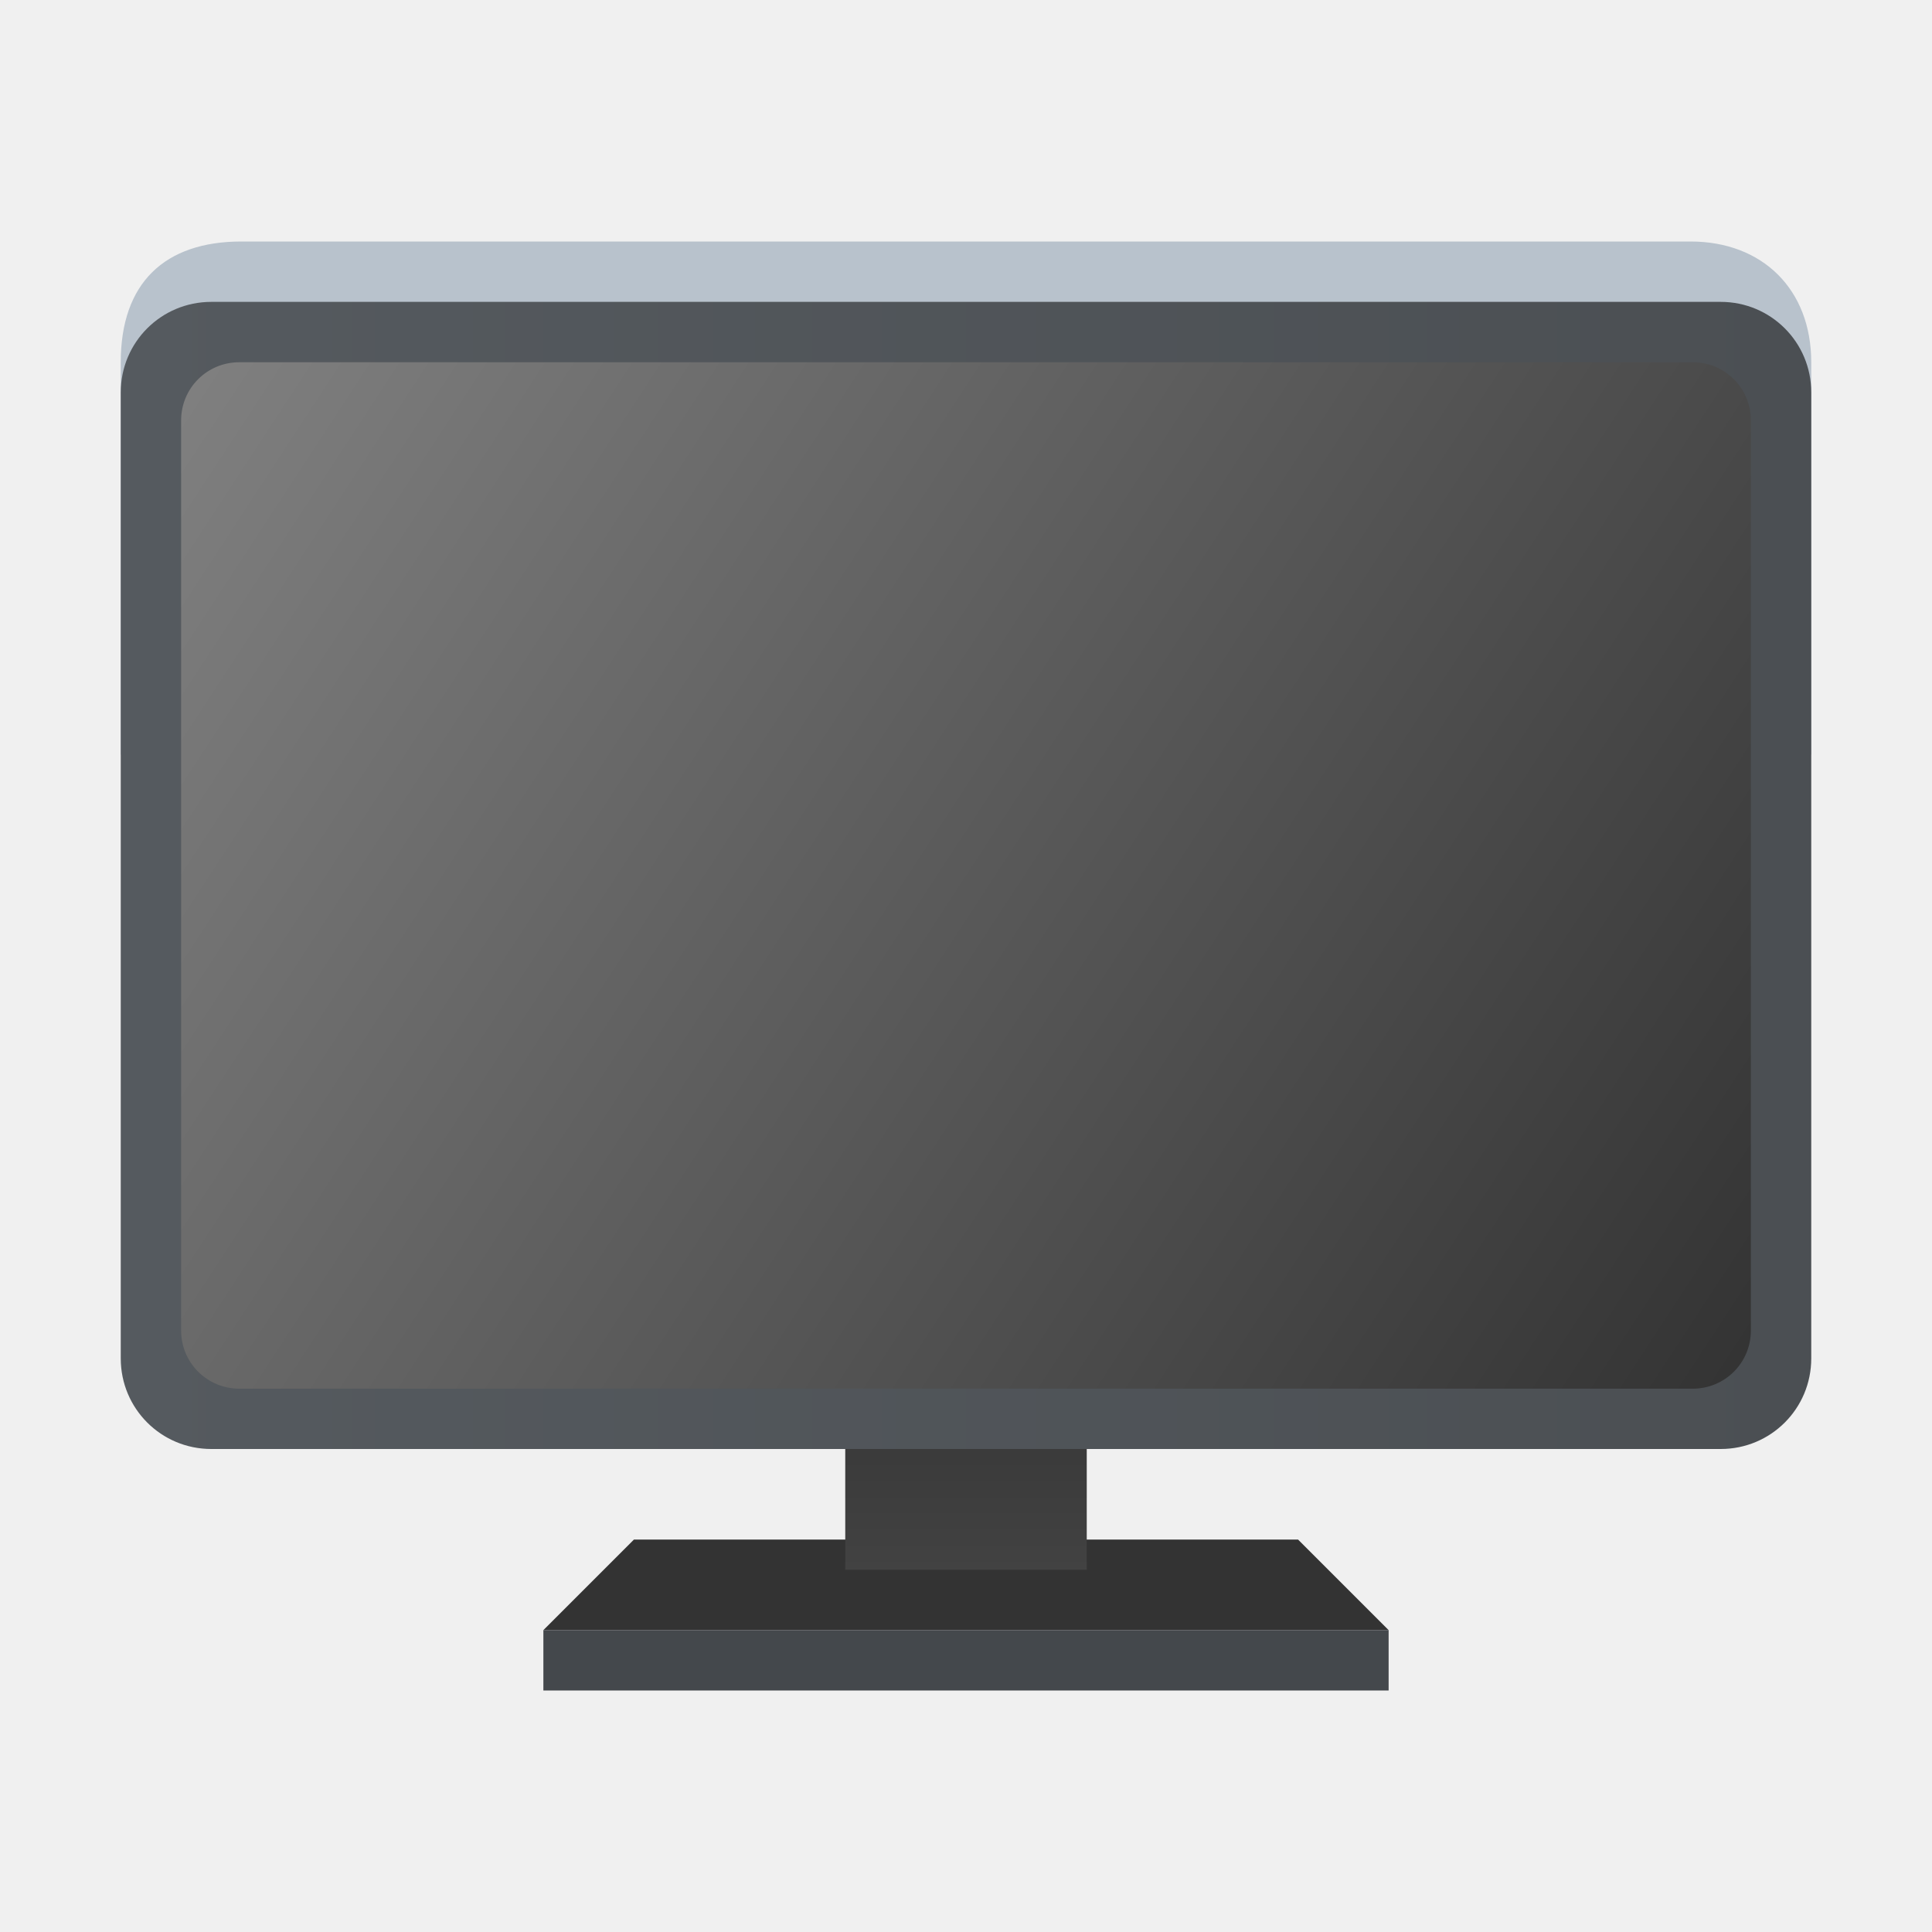
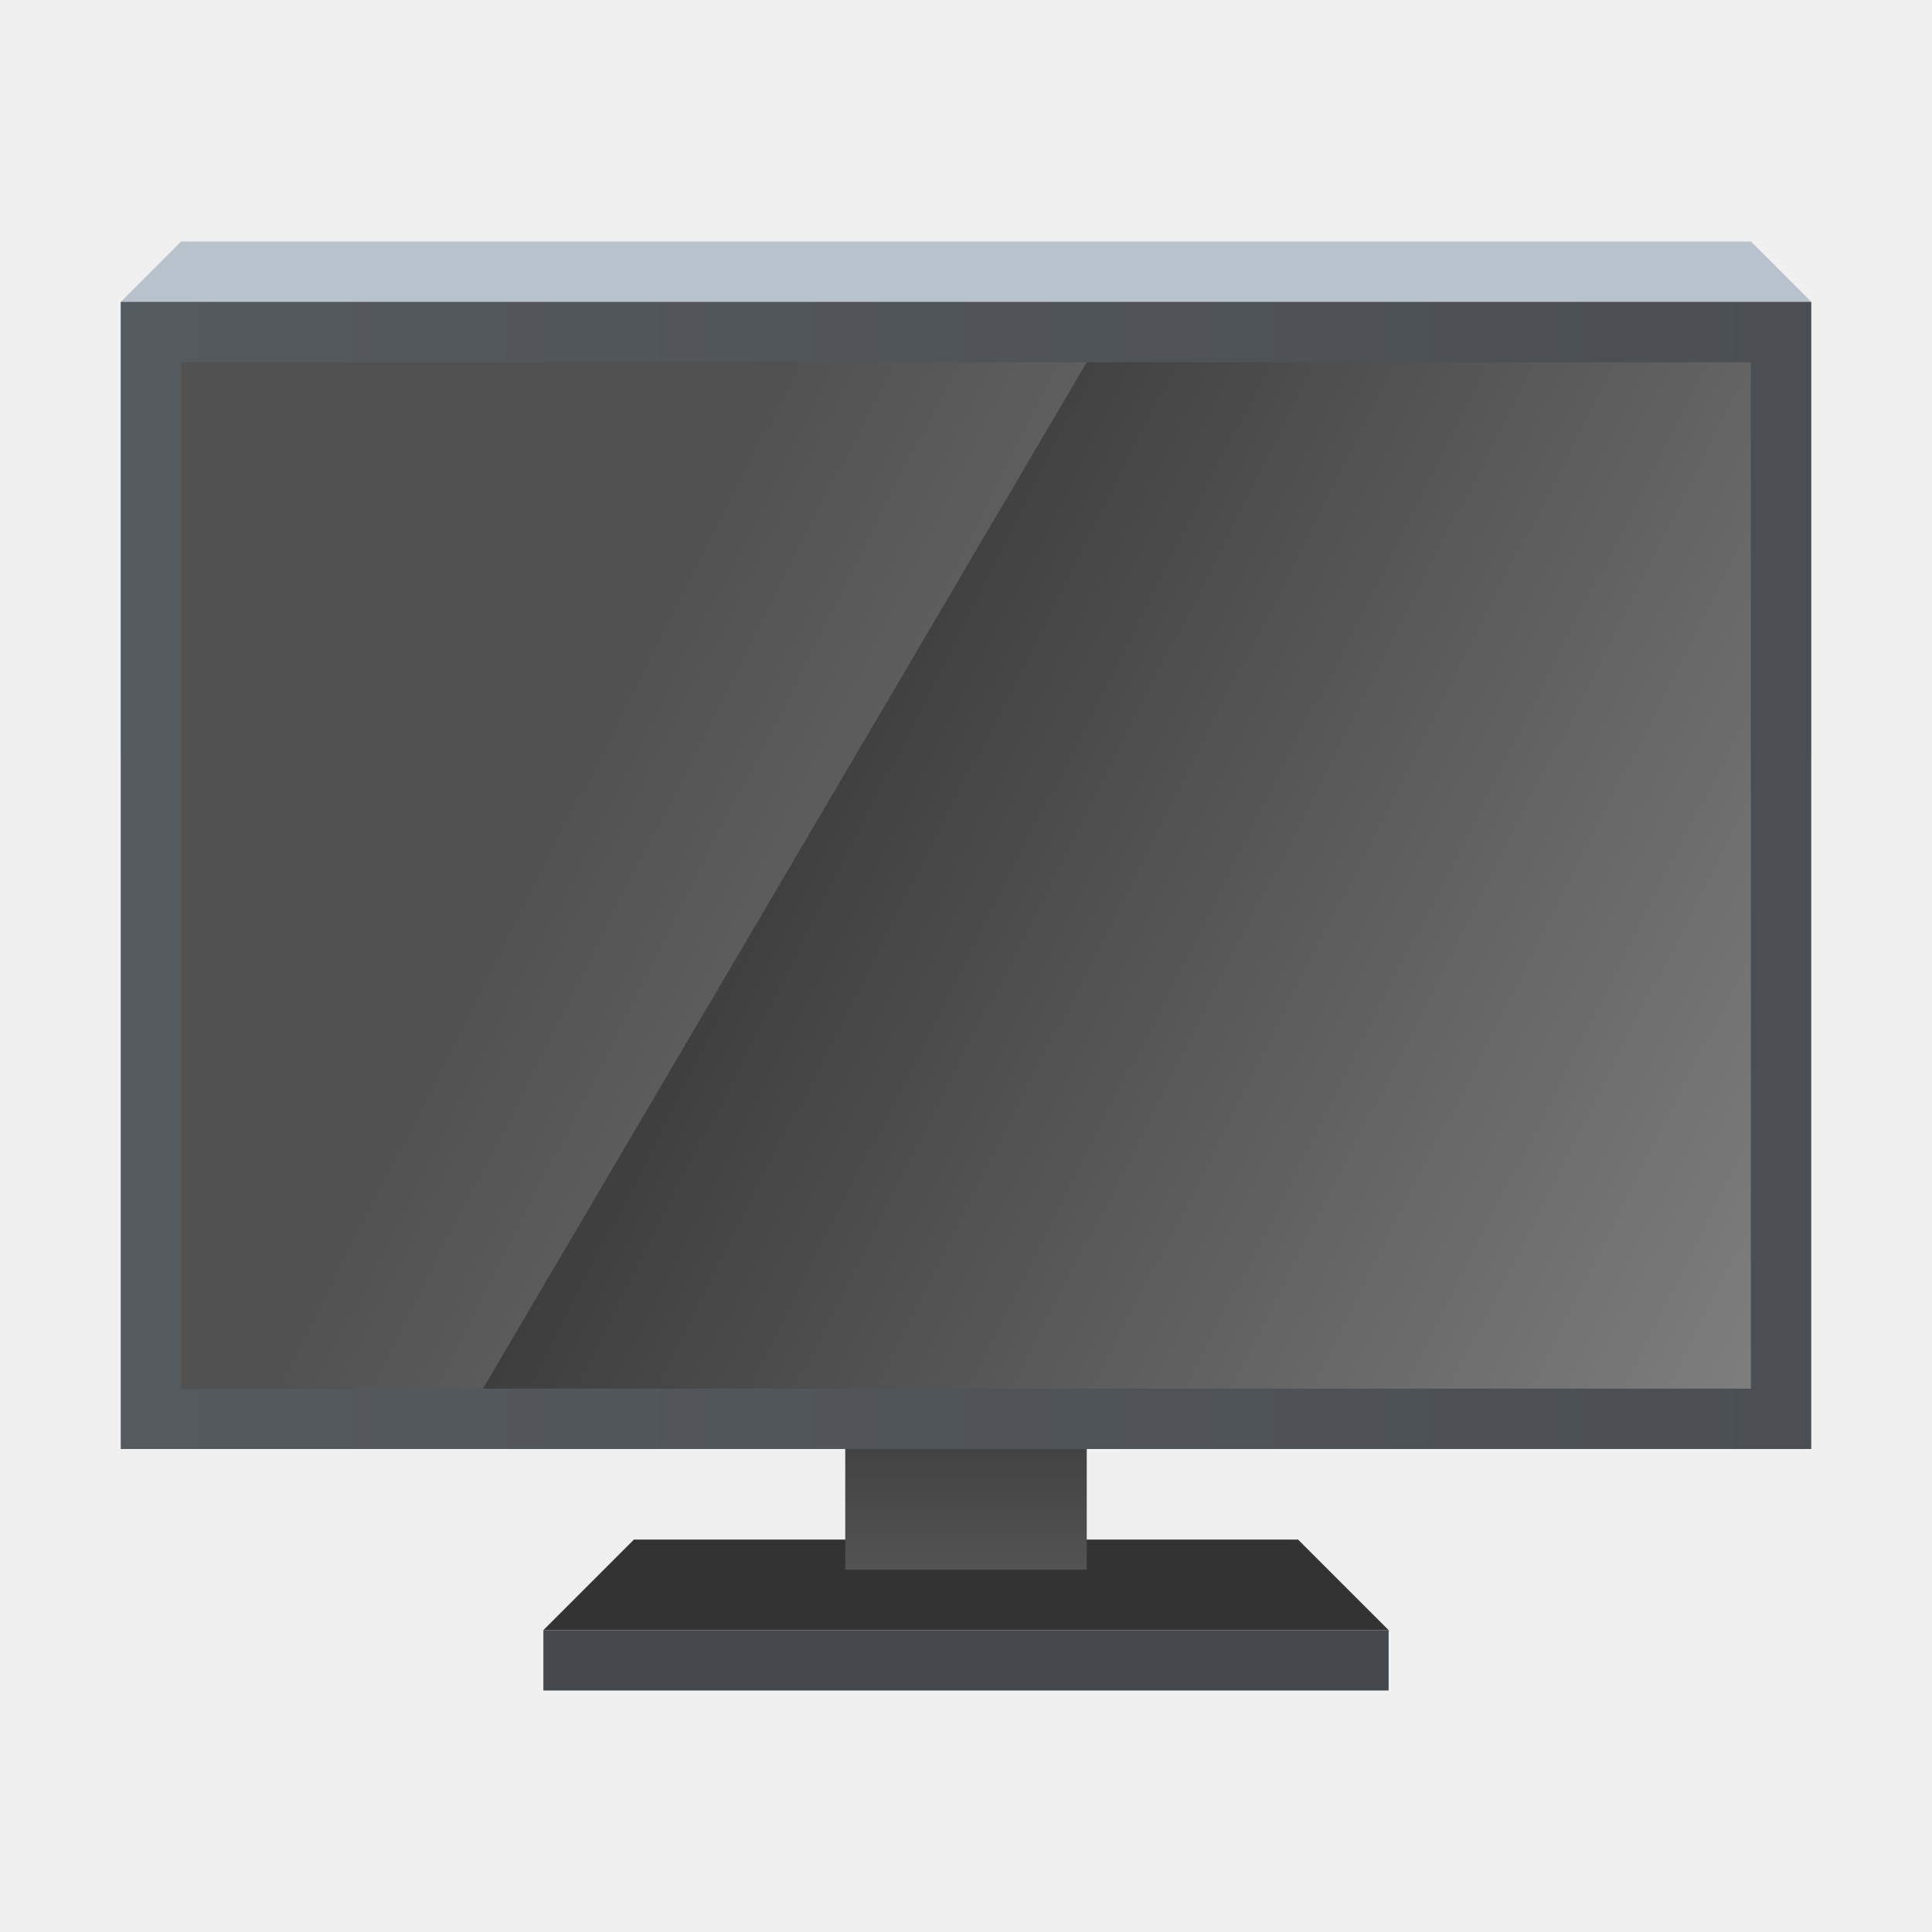
- <svg xmlns="http://www.w3.org/2000/svg" xmlns:xlink="http://www.w3.org/1999/xlink" width="32" height="32" viewBox="0 0 32 32" version="1.1" id="svg2112">
-   <defs id="defs2109">
-     <linearGradient xlink:href="#linearGradient2986" id="linearGradient2988" x1="0.093" y1="10.202" x2="0.093" y2="13.471" gradientUnits="userSpaceOnUse" gradientTransform="matrix(1.182594,0,0,1.223776,17.89024,9.514589)" />
-     <linearGradient id="linearGradient2986">
-       <stop style="stop-color:#333333;stop-opacity:1" offset="0" id="stop2982" />
-       <stop style="stop-color:#424242;stop-opacity:1" offset="1" id="stop2984" />
-     </linearGradient>
-     <linearGradient xlink:href="#linearGradient1116" id="linearGradient1118" x1="1.058" y1="7.276" x2="15.875" y2="7.276" gradientUnits="userSpaceOnUse" gradientTransform="matrix(1.889764,0,0,1.841308,3e-8,1.102564)" />
+ <svg xmlns="http://www.w3.org/2000/svg" xmlns:xlink="http://www.w3.org/1999/xlink" width="32" height="32" viewBox="0 0 32 32" version="1.1" id="svg580">
+   <defs id="defs577">
+     <linearGradient xlink:href="#linearGradient3846" id="linearGradient2988" x1="0.093" y1="10.202" x2="0.093" y2="13.471" gradientUnits="userSpaceOnUse" gradientTransform="matrix(1.182594,0,0,1.223777,17.89024,9.514589)" />
+     <linearGradient xlink:href="#linearGradient1116" id="linearGradient1908" x1="4" y1="32" x2="60" y2="32" gradientUnits="userSpaceOnUse" gradientTransform="matrix(0.5,0,0,0.5,0,-1.499999)" />
    <linearGradient id="linearGradient1116">
      <stop style="stop-color:#555a5f;stop-opacity:1;" offset="0" id="stop1112" />
      <stop style="stop-color:#4b4f53;stop-opacity:1" offset="1" id="stop1114" />
    </linearGradient>
-     <linearGradient xlink:href="#linearGradient2301" id="linearGradient1104" x1="0.794" y1="1.587" x2="7.673" y2="6.085" gradientUnits="userSpaceOnUse" gradientTransform="scale(3.779575)" />
+     <linearGradient xlink:href="#linearGradient2301" id="linearGradient3240" x1="17.902" y1="29.999" x2="60" y2="51" gradientUnits="userSpaceOnUse" gradientTransform="matrix(0.4814815,0,0,0.4722222,0.5925926,-0.6111103)" />
+     <linearGradient id="linearGradient3846">
+       <stop style="stop-color:#333333;stop-opacity:1;" offset="0" id="stop3842" />
+       <stop style="stop-color:#535353;stop-opacity:1;" offset="1" id="stop3844" />
+     </linearGradient>
    <linearGradient id="linearGradient2301">
-       <stop style="stop-color:#808080;stop-opacity:1" offset="0" id="stop2297" />
-       <stop style="stop-color:#333333;stop-opacity:1" offset="1" id="stop2299" />
+       <stop style="stop-color:#333333;stop-opacity:1;" offset="0" id="stop2297" />
+       <stop style="stop-color:#808080;stop-opacity:1;" offset="1" id="stop2299" />
    </linearGradient>
  </defs>
-   <path id="rect958" style="fill:#333333;fill-opacity:1;stroke-width:2.5;stroke-linecap:round;stroke-linejoin:round" d="m 10.5,25.5 h 11 l 1.5,1.5 H 9 Z" />
-   <rect style="fill:url(#linearGradient2988);fill-opacity:1;stroke-width:1.591;stroke-linecap:round;stroke-linejoin:round" id="rect2848" width="4" height="4" x="14" y="22" />
-   <path id="rect1418" style="fill:#b8c2cc;stroke-width:2.5;stroke-linecap:round;stroke-linejoin:round" d="M 4,4 H 28 c 1.192,0 2,0.793 2,2 v 6.5 H 2 V 6 C 2,4.689 2.724,4 4,4 Z" />
-   <path id="rect846-3" style="fill:url(#linearGradient1118);stroke-width:2.468;stroke-linecap:round;stroke-linejoin:round" d="M 3.5,5 H 28.5 c 0.831,0 1.5,0.669 1.5,1.5 V 22.5 c 0,0.831 -0.669,1.5 -1.5,1.5 H 3.5 C 2.669,24 2,23.331 2,22.5 V 6.5 c 0,-0.831 0.669,-1.5 1.5,-1.5 z" />
+   <path id="rect958" style="fill:#333333;stroke-width:2.5;stroke-linecap:round;stroke-linejoin:round;fill-opacity:1" d="m 10.5,25.5 h 11 l 1.5,1.5 H 9 Z" />
+   <rect style="fill:url(#linearGradient2988);fill-opacity:1.0;stroke-width:1.591;stroke-linecap:round;stroke-linejoin:round" id="rect2848" width="4" height="4" x="14" y="22" />
  <rect style="fill:#44484c;fill-opacity:1;stroke-width:2.5;stroke-linecap:round;stroke-linejoin:round" id="rect1839" width="14" height="1" x="9" y="27" />
-   <path id="rect2053" style="fill:url(#linearGradient1104);fill-opacity:1;stroke-width:2.407;stroke-linecap:round;stroke-linejoin:round" d="M 3.963,6 H 28.037 c 0.533,0 0.963,0.429 0.963,0.963 v 15.075 c 0,0.533 -0.429,0.963 -0.963,0.963 H 3.963 C 3.429,23 3,22.571 3,22.038 V 6.963 C 3,6.429 3.429,6 3.963,6 Z" />
+   <path id="rect1418" style="fill:#b8c2cc;stroke-width:2.5;stroke-linecap:round;stroke-linejoin:round" d="M 3,4 H 29 l 1,1 v 7.5 H 2 L 2,5 Z" />
+   <rect style="fill:url(#linearGradient1908);fill-opacity:1;stroke-width:0.5;stroke-linecap:round" id="rect1537" width="28" height="19" x="2" y="5" />
+   <rect style="fill:url(#linearGradient3240);fill-opacity:1.0;stroke-width:0.477;stroke-linecap:round" id="rect1910" width="26" height="17" x="3" y="6" />
+   <path d="M 3,6 H 18 L 8,23 H 3 Z" style="color:#000000;opacity:0.15;fill:#ffffff;stroke-width:0.375" id="path3898" />
</svg>
